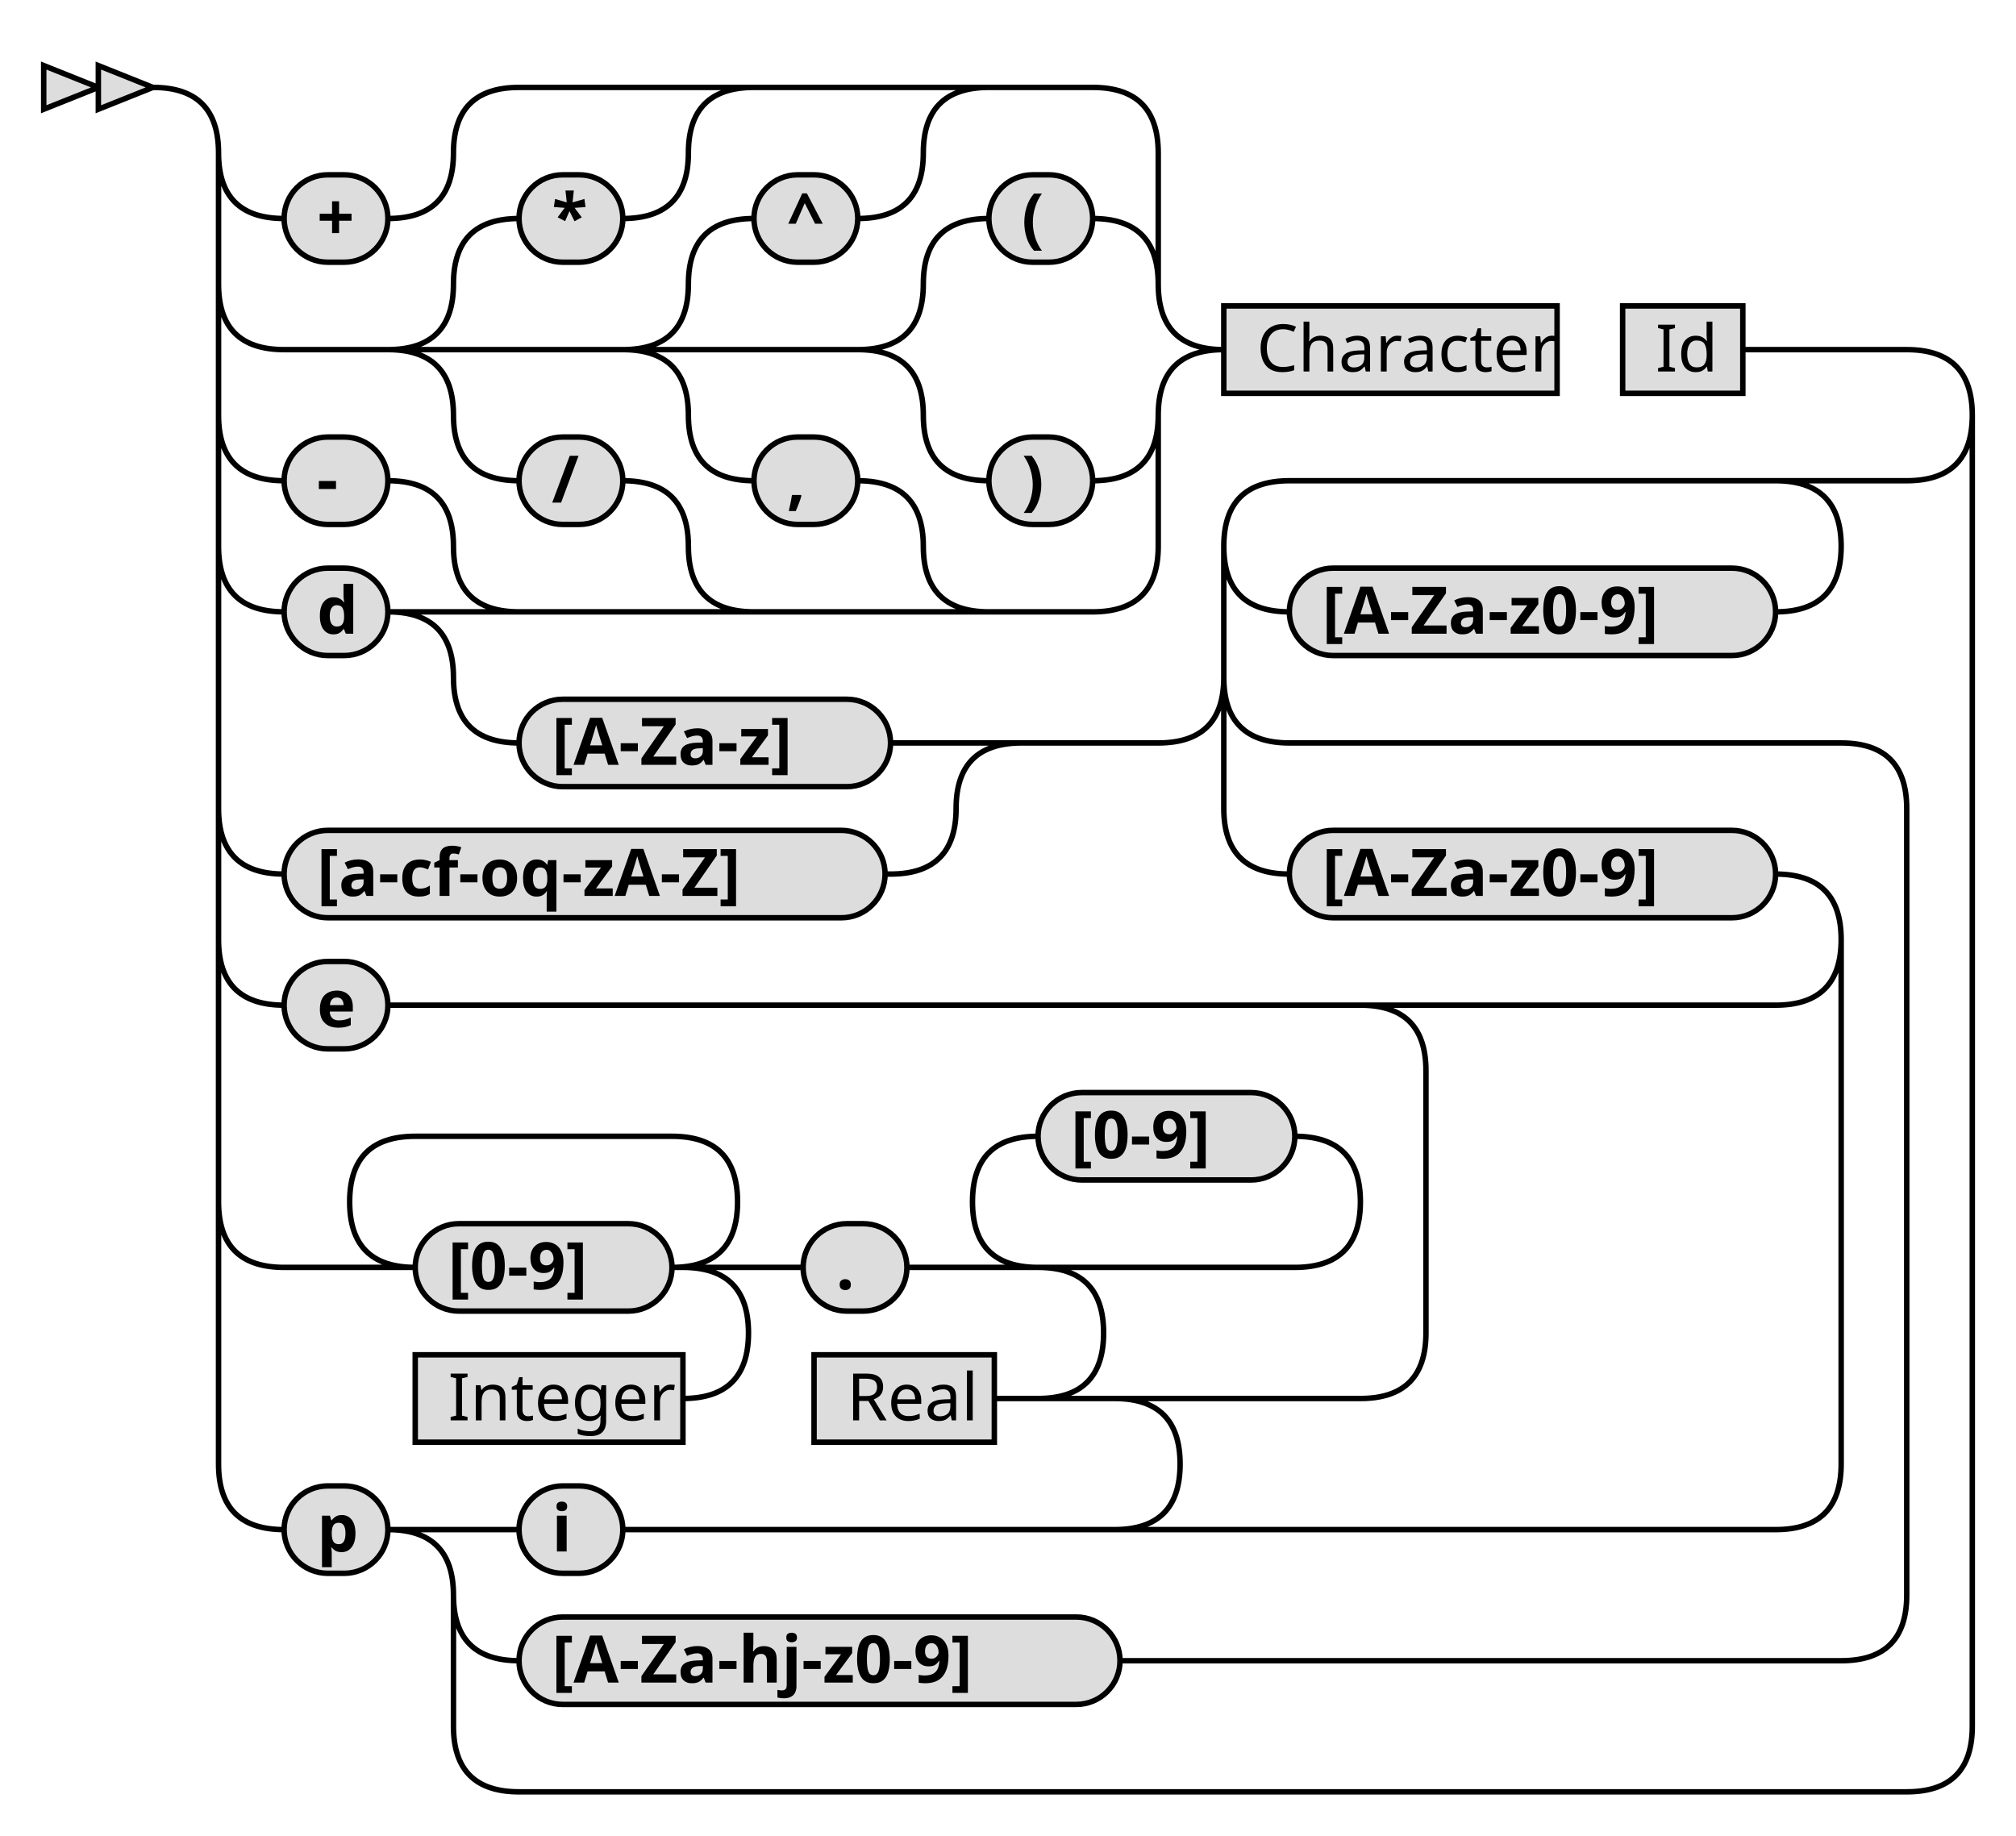
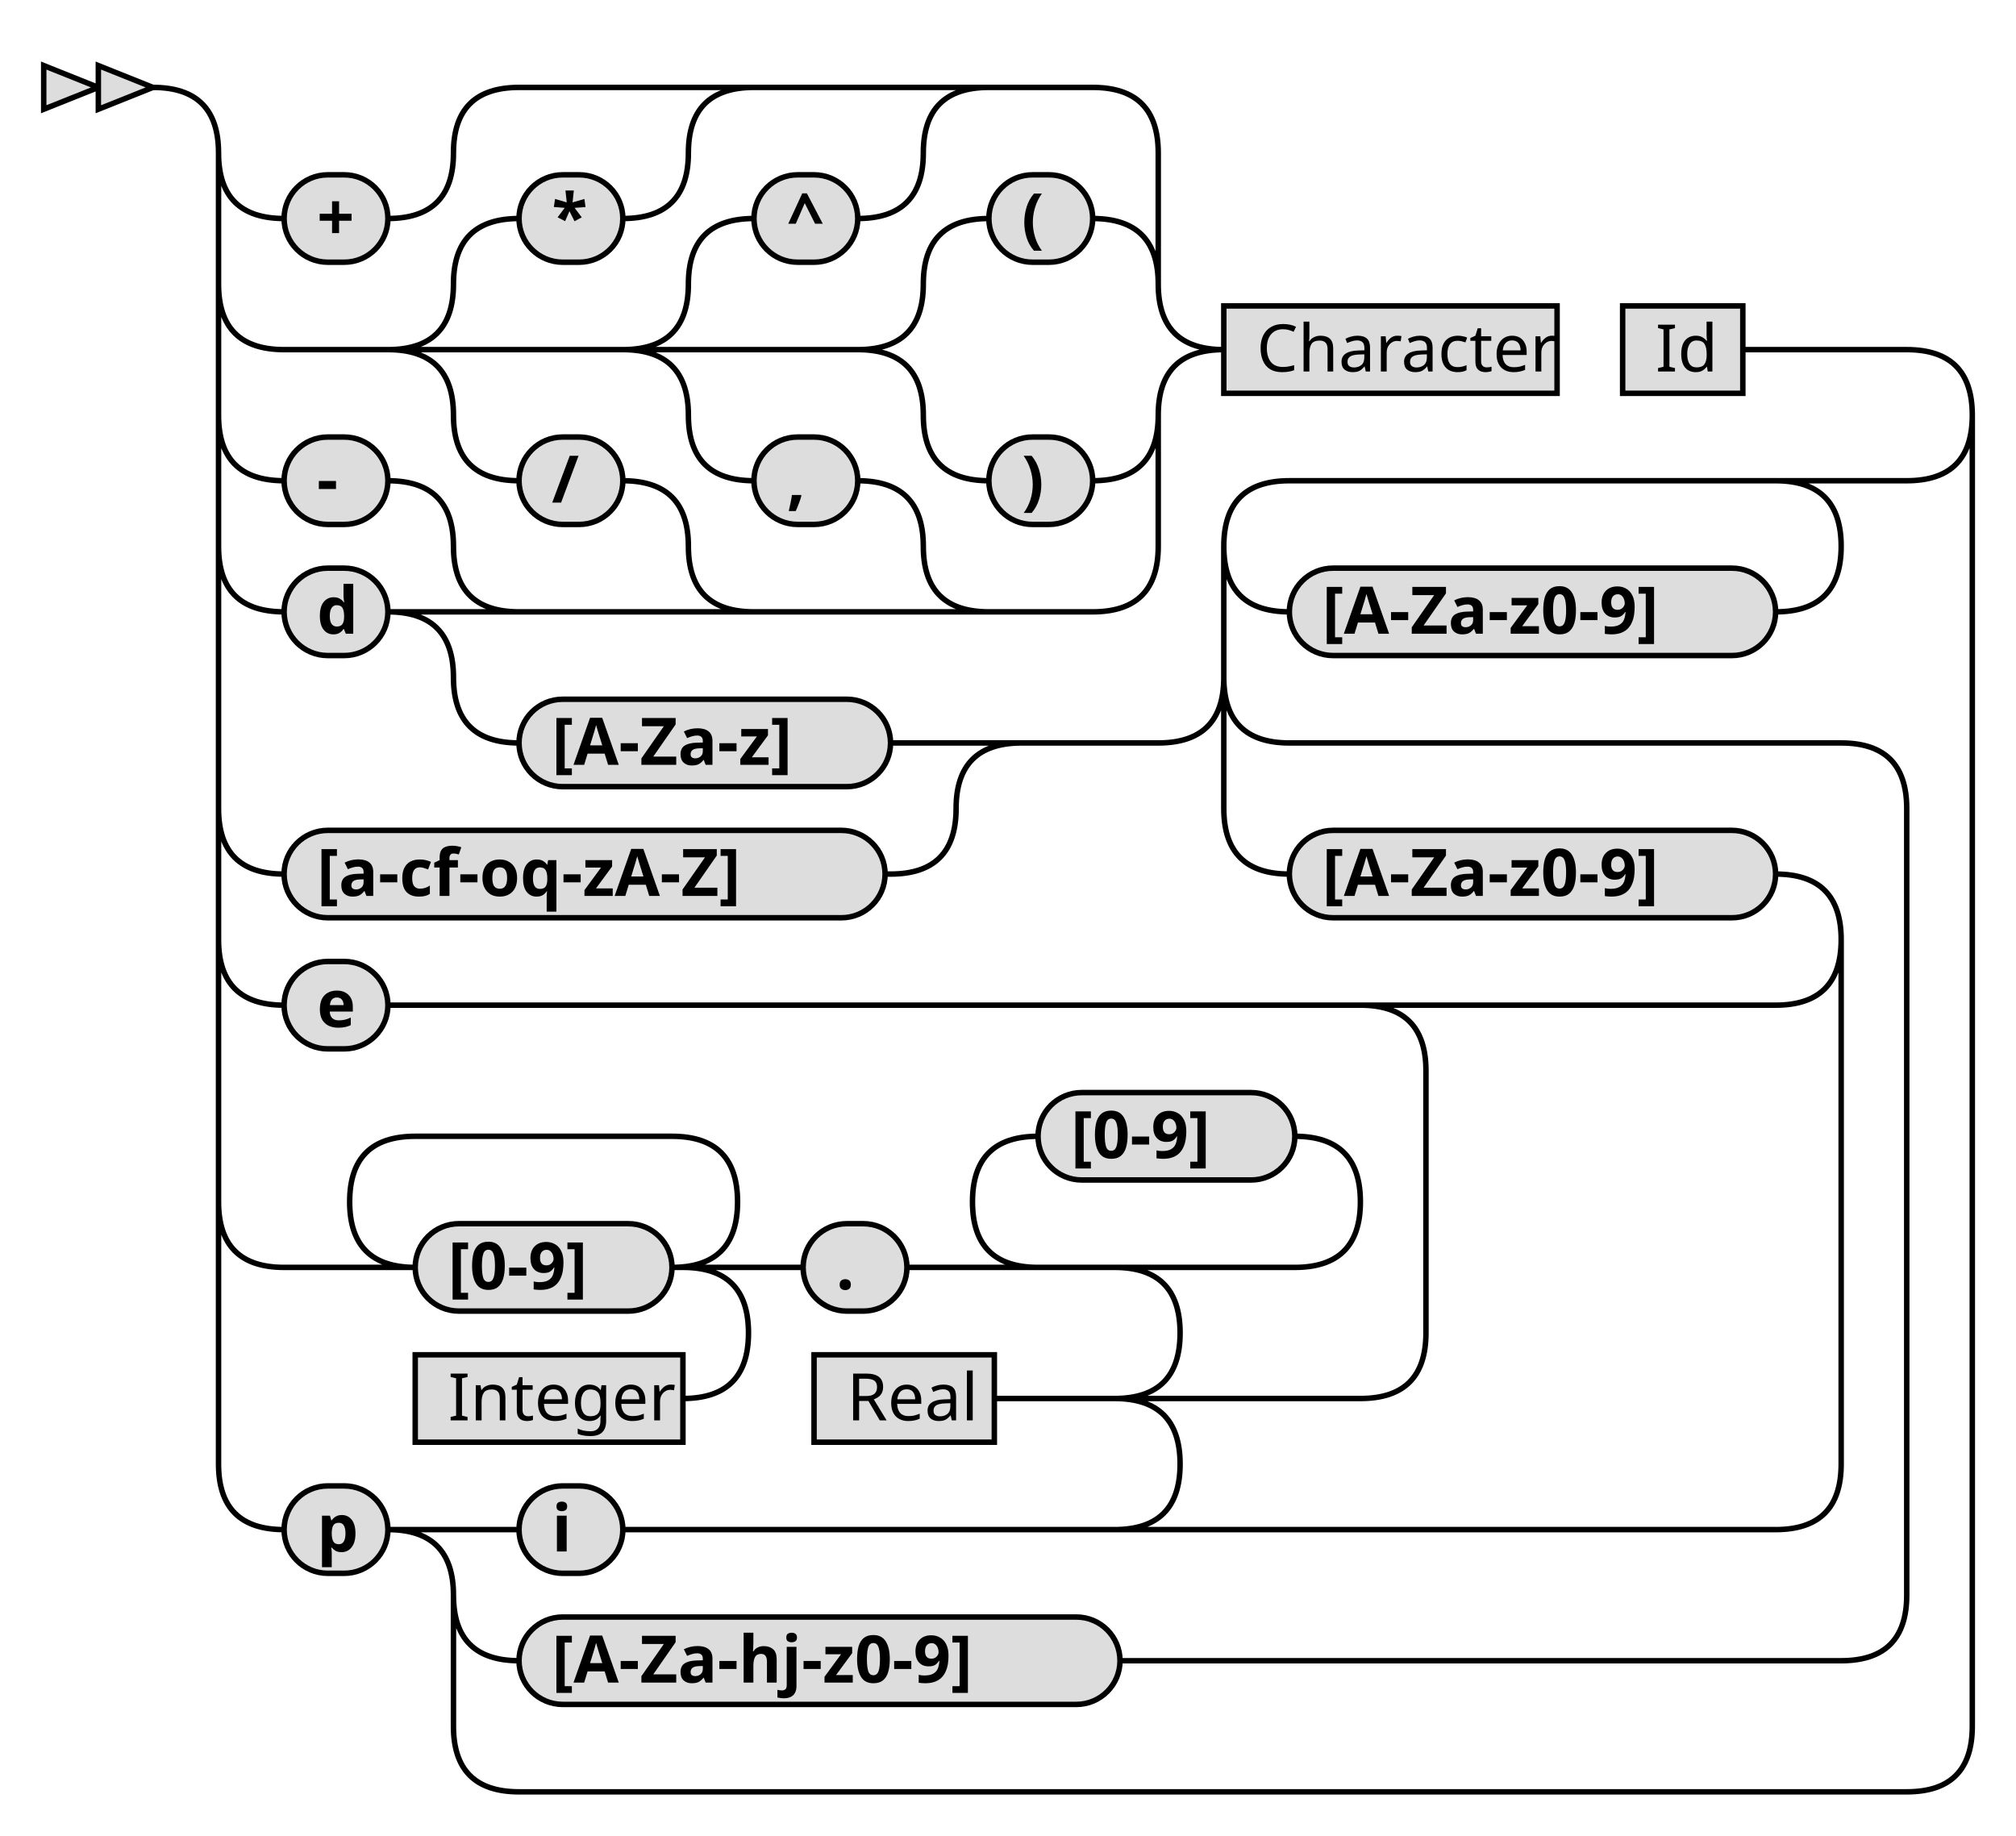
<svg xmlns="http://www.w3.org/2000/svg" width="369" height="336">
  <style type="text/css">
  @namespace "http://www.w3.org/2000/svg";
  path, rect, polygon {
    stroke: black;
    stroke-width: 1;
  }

  path {
    fill: none;
  }

  rect, polygon {
    fill: #ddd;
  }

  text.nonterminal {
    font-family: "Myriad Pro";
    font-size: 12px;
  }

  text.terminal {
    font-family: "Letter Gothic Std";
    font-weight: bold;
    font-size: 12px;
  }
</style>
  <polygon points=" 28 16  18 12  18 16   8 12   8 20  18 16  18 20" />
  <rect x="52" y="32" height="16" width="19" rx="8" />
  <text x="58" y="44" class="terminal">+</text>
  <rect x="95" y="32" height="16" width="19" rx="8" />
  <text x="101" y="44" class="terminal">*</text>
  <rect x="138" y="32" height="16" width="19" rx="8" />
  <text x="144" y="44" class="terminal">^</text>
  <rect x="181" y="32" height="16" width="19" rx="8" />
  <text x="187" y="44" class="terminal">(</text>
  <rect x="224" y="56" height="16" width="61" />
  <text x="230" y="68" class="nonterminal">Character</text>
  <rect x="297" y="56" height="16" width="22" />
  <text x="303" y="68" class="nonterminal">Id</text>
  <rect x="52" y="80" height="16" width="19" rx="8" />
  <text x="58" y="92" class="terminal">-</text>
  <rect x="95" y="80" height="16" width="19" rx="8" />
  <text x="101" y="92" class="terminal">/</text>
  <rect x="138" y="80" height="16" width="19" rx="8" />
  <text x="144" y="92" class="terminal">,</text>
  <rect x="181" y="80" height="16" width="19" rx="8" />
  <text x="187" y="92" class="terminal">)</text>
  <rect x="52" y="104" height="16" width="19" rx="8" />
  <text x="58" y="116" class="terminal">d</text>
  <rect x="236" y="104" height="16" width="89" rx="8" />
  <text x="242" y="116" class="terminal">[A-Za-z0-9]</text>
  <rect x="95" y="128" height="16" width="68" rx="8" />
  <text x="101" y="140" class="terminal">[A-Za-z]</text>
  <rect x="52" y="152" height="16" width="110" rx="8" />
  <text x="58" y="164" class="terminal">[a-cf-oq-zA-Z]</text>
  <rect x="236" y="152" height="16" width="89" rx="8" />
  <text x="242" y="164" class="terminal">[A-Za-z0-9]</text>
  <rect x="52" y="176" height="16" width="19" rx="8" />
  <text x="58" y="188" class="terminal">e</text>
  <rect x="190" y="200" height="16" width="47" rx="8" />
  <text x="196" y="212" class="terminal">[0-9]</text>
  <rect x="76" y="224" height="16" width="47" rx="8" />
  <text x="82" y="236" class="terminal">[0-9]</text>
  <rect x="147" y="224" height="16" width="19" rx="8" />
  <text x="153" y="236" class="terminal">.</text>
  <rect x="76" y="248" height="16" width="49" />
  <text x="82" y="260" class="nonterminal">Integer</text>
  <rect x="149" y="248" height="16" width="33" />
  <text x="155" y="260" class="nonterminal">Real</text>
  <rect x="52" y="272" height="16" width="19" rx="8" />
  <text x="58" y="284" class="terminal">p</text>
  <rect x="95" y="272" height="16" width="19" rx="8" />
  <text x="101" y="284" class="terminal">i</text>
  <rect x="95" y="296" height="16" width="110" rx="8" />
  <text x="101" y="308" class="terminal">[A-Za-hj-z0-9]</text>
-   <path d="   M 28 16 q 12 0 12 12 q 0 12 12 12   m 19 0 q 12 0 12 -12 q 0 -12 12 -12     h 105 q 12 0 12 12 v 24 q 0 12 12 12    M 40 28 v 24 q 0 12 12 12 h 105   M 114 40 q 12 0 12 -12 q 0 -12 12 -12   M 157 40 q 12 0 12 -12 q 0 -12 12 -12   M 200 40 q 12 0 12 12    M 71 64 q 12 0 12 -12 q 0 -12 12 -12   M 114 64 q 12 0 12 -12 q 0 -12 12 -12   M 157 64 q 12 0 12 -12 q 0 -12 12 -12    M 71 64 q 12 0 12 12 q 0 12 12 12   M 114 64 q 12 0 12 12 q 0 12 12 12   M 157 64 q 12 0 12 12 q 0 12 12 12    M 40 52 v 24 q  0 12 12 12   m 19 0 q 12 0 12 12 q 0 12 12 12     h 105 q 12 0 12 -12 v -24    M 114 88 q 12 0 12 12 q 0 12 12 12   M 157 88 q 12 0 12 12 q 0 12 12 12   M 200 88 q 12 0 12 -12 q 0 -12 12 -12    M 40 76 v 24 q 0 12 12 12   m 19 0 h 24    M 71 112 q 12 0 12 12 q 0 12 12 12   m 68 0     h 49  q 12 0 12 -12     v -24 q 0 -12 12 -12     h 113  q 12 0 12 -12 q 0 -12 -12 -12     h -30      M 40 100 v 48 q 0 12 12 12   m 110 0 h 1 q 12 0 12 -12 q 0 -12 12 -12    M 325 88 q 12 0 12 12 q 0 12 -12 12     m -89 0 q -12 0 -12 -12    M 236 160 q -12 0 -12 -12 v -24    M 40 148 v 24 q 0 12 12 12   m 19 0 h 254 q 12 0 12 -12 q 0 -12 -12 -12   M 249 184 q 12 0 12 12 v 48 q 0 12 -12 12 h -67    M 40 172 v 48 q 0 12 12 12 h 24   m 74 0   M 123 232 q 12 0 12 -12 0 -12 -12 -12     h -47 q -12 0 -12 12 q 0 12 12 12   M 123 232 h 24    M 125 232 q 12 0 12 12 q 0 12 -12 12    M 166 232 h 71  q 12 0 12 -12 q 0 -12 -12 -12   M 190 232 q 12 0 12 12 q 0 12 -12 12    M 166 232 h 16   M 190 208 q -12 0 -12 12 q 0 12 12 12    M 40 220 v 48 q 0 12 12 12   m 19 0 h 24 m 19 0 h 211 q 12 0 12 -12 v -96   M 71 280 q 12 0 12 12 q 0 12 12 12     m 110 0 h 132 q 12 0 12 -12     v -144 q 0 -12 -12 -12     h -101 q -12 0 -12 -12   M 204 280 q 12 0 12 -12 q 0 -12 -12 -12    M 83 292 v 24 q 0 12 12 12     h 242 h 12 q 12 0 12 -12     v -240 " />
+   <path d="   M 28 16 q 12 0 12 12 q 0 12 12 12   m 19 0 q 12 0 12 -12 q 0 -12 12 -12     h 105 q 12 0 12 12 v 24 q 0 12 12 12    M 40 28 v 24 q 0 12 12 12 h 105   M 114 40 q 12 0 12 -12 q 0 -12 12 -12   M 157 40 q 12 0 12 -12 q 0 -12 12 -12   M 200 40 q 12 0 12 12    M 71 64 q 12 0 12 -12 q 0 -12 12 -12   M 114 64 q 12 0 12 -12 q 0 -12 12 -12   M 157 64 q 12 0 12 -12 q 0 -12 12 -12    M 71 64 q 12 0 12 12 q 0 12 12 12   M 114 64 q 12 0 12 12 q 0 12 12 12   M 157 64 q 12 0 12 12 q 0 12 12 12    M 40 52 v 24 q  0 12 12 12   m 19 0 q 12 0 12 12 q 0 12 12 12     h 105 q 12 0 12 -12 v -24    M 114 88 q 12 0 12 12 q 0 12 12 12   M 157 88 q 12 0 12 12 q 0 12 12 12   M 200 88 q 12 0 12 -12 q 0 -12 12 -12    M 40 76 v 24 q 0 12 12 12   m 19 0 h 24    M 71 112 q 12 0 12 12 q 0 12 12 12   m 68 0     h 49  q 12 0 12 -12     v -24 q 0 -12 12 -12     h 113  q 12 0 12 -12 q 0 -12 -12 -12     h -30      M 40 100 v 48 q 0 12 12 12   m 110 0 h 1 q 12 0 12 -12 q 0 -12 12 -12    M 325 88 q 12 0 12 12 q 0 12 -12 12     m -89 0 q -12 0 -12 -12    M 236 160 q -12 0 -12 -12 v -24    M 40 148 v 24 q 0 12 12 12   m 19 0 h 254 q 12 0 12 -12 q 0 -12 -12 -12   M 249 184 q 12 0 12 12 v 48 q 0 12 -12 12 h -67    M 40 172 v 48 q 0 12 12 12 h 24   m 74 0   M 123 232 q 12 0 12 -12 0 -12 -12 -12     h -47 q -12 0 -12 12 q 0 12 12 12   M 123 232 h 24    M 125 232 q 12 0 12 12 q 0 12 -12 12    M 166 232 h 71  q 12 0 12 -12 q 0 -12 -12 -12   M 204 232 q 12 0 12 12 q 0 12 -12 12    M 166 232 h 16   M 190 208 q -12 0 -12 12 q 0 12 12 12    M 40 220 v 48 q 0 12 12 12   m 19 0 h 24 m 19 0 h 211 q 12 0 12 -12 v -96    M 71 280 q 12 0 12 12 q 0 12 12 12     m 110 0 h 132 q 12 0 12 -12     v -144 q 0 -12 -12 -12     h -101 q -12 0 -12 -12   M 204 280 q 12 0 12 -12 q 0 -12 -12 -12    M 83 292 v 24 q 0 12 12 12     h 242 h 12 q 12 0 12 -12     v -240 " />
</svg>
